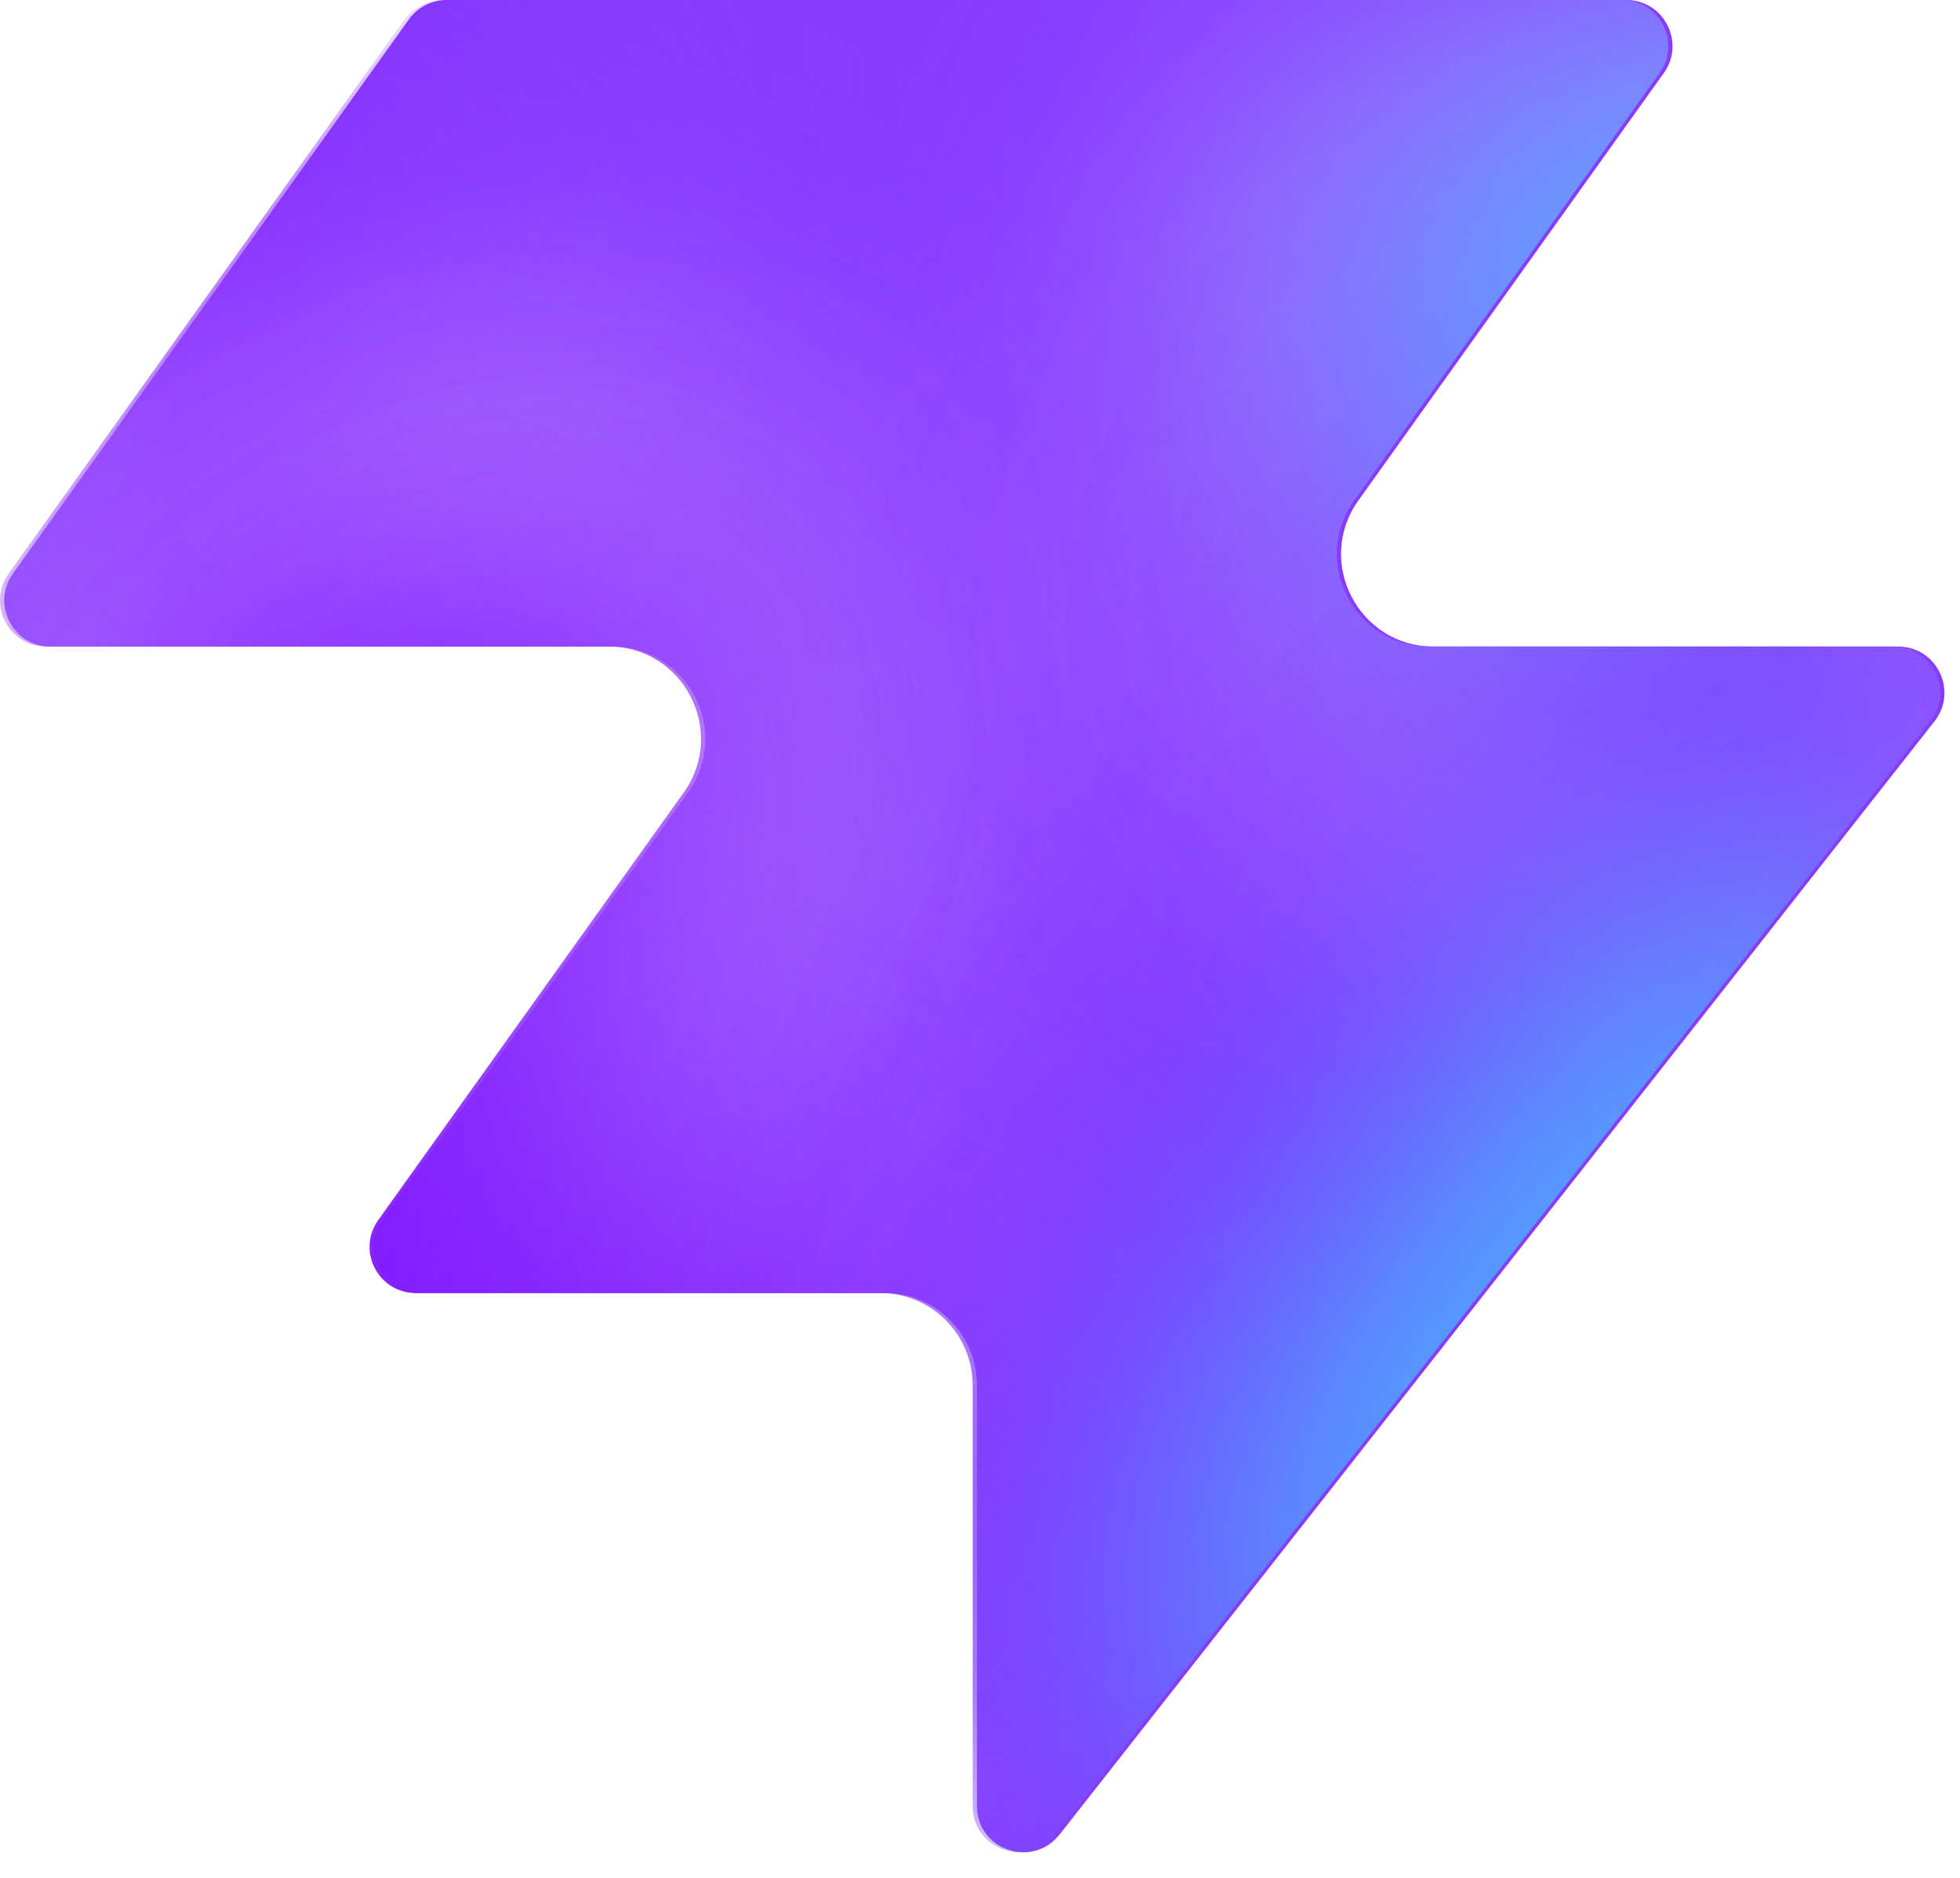
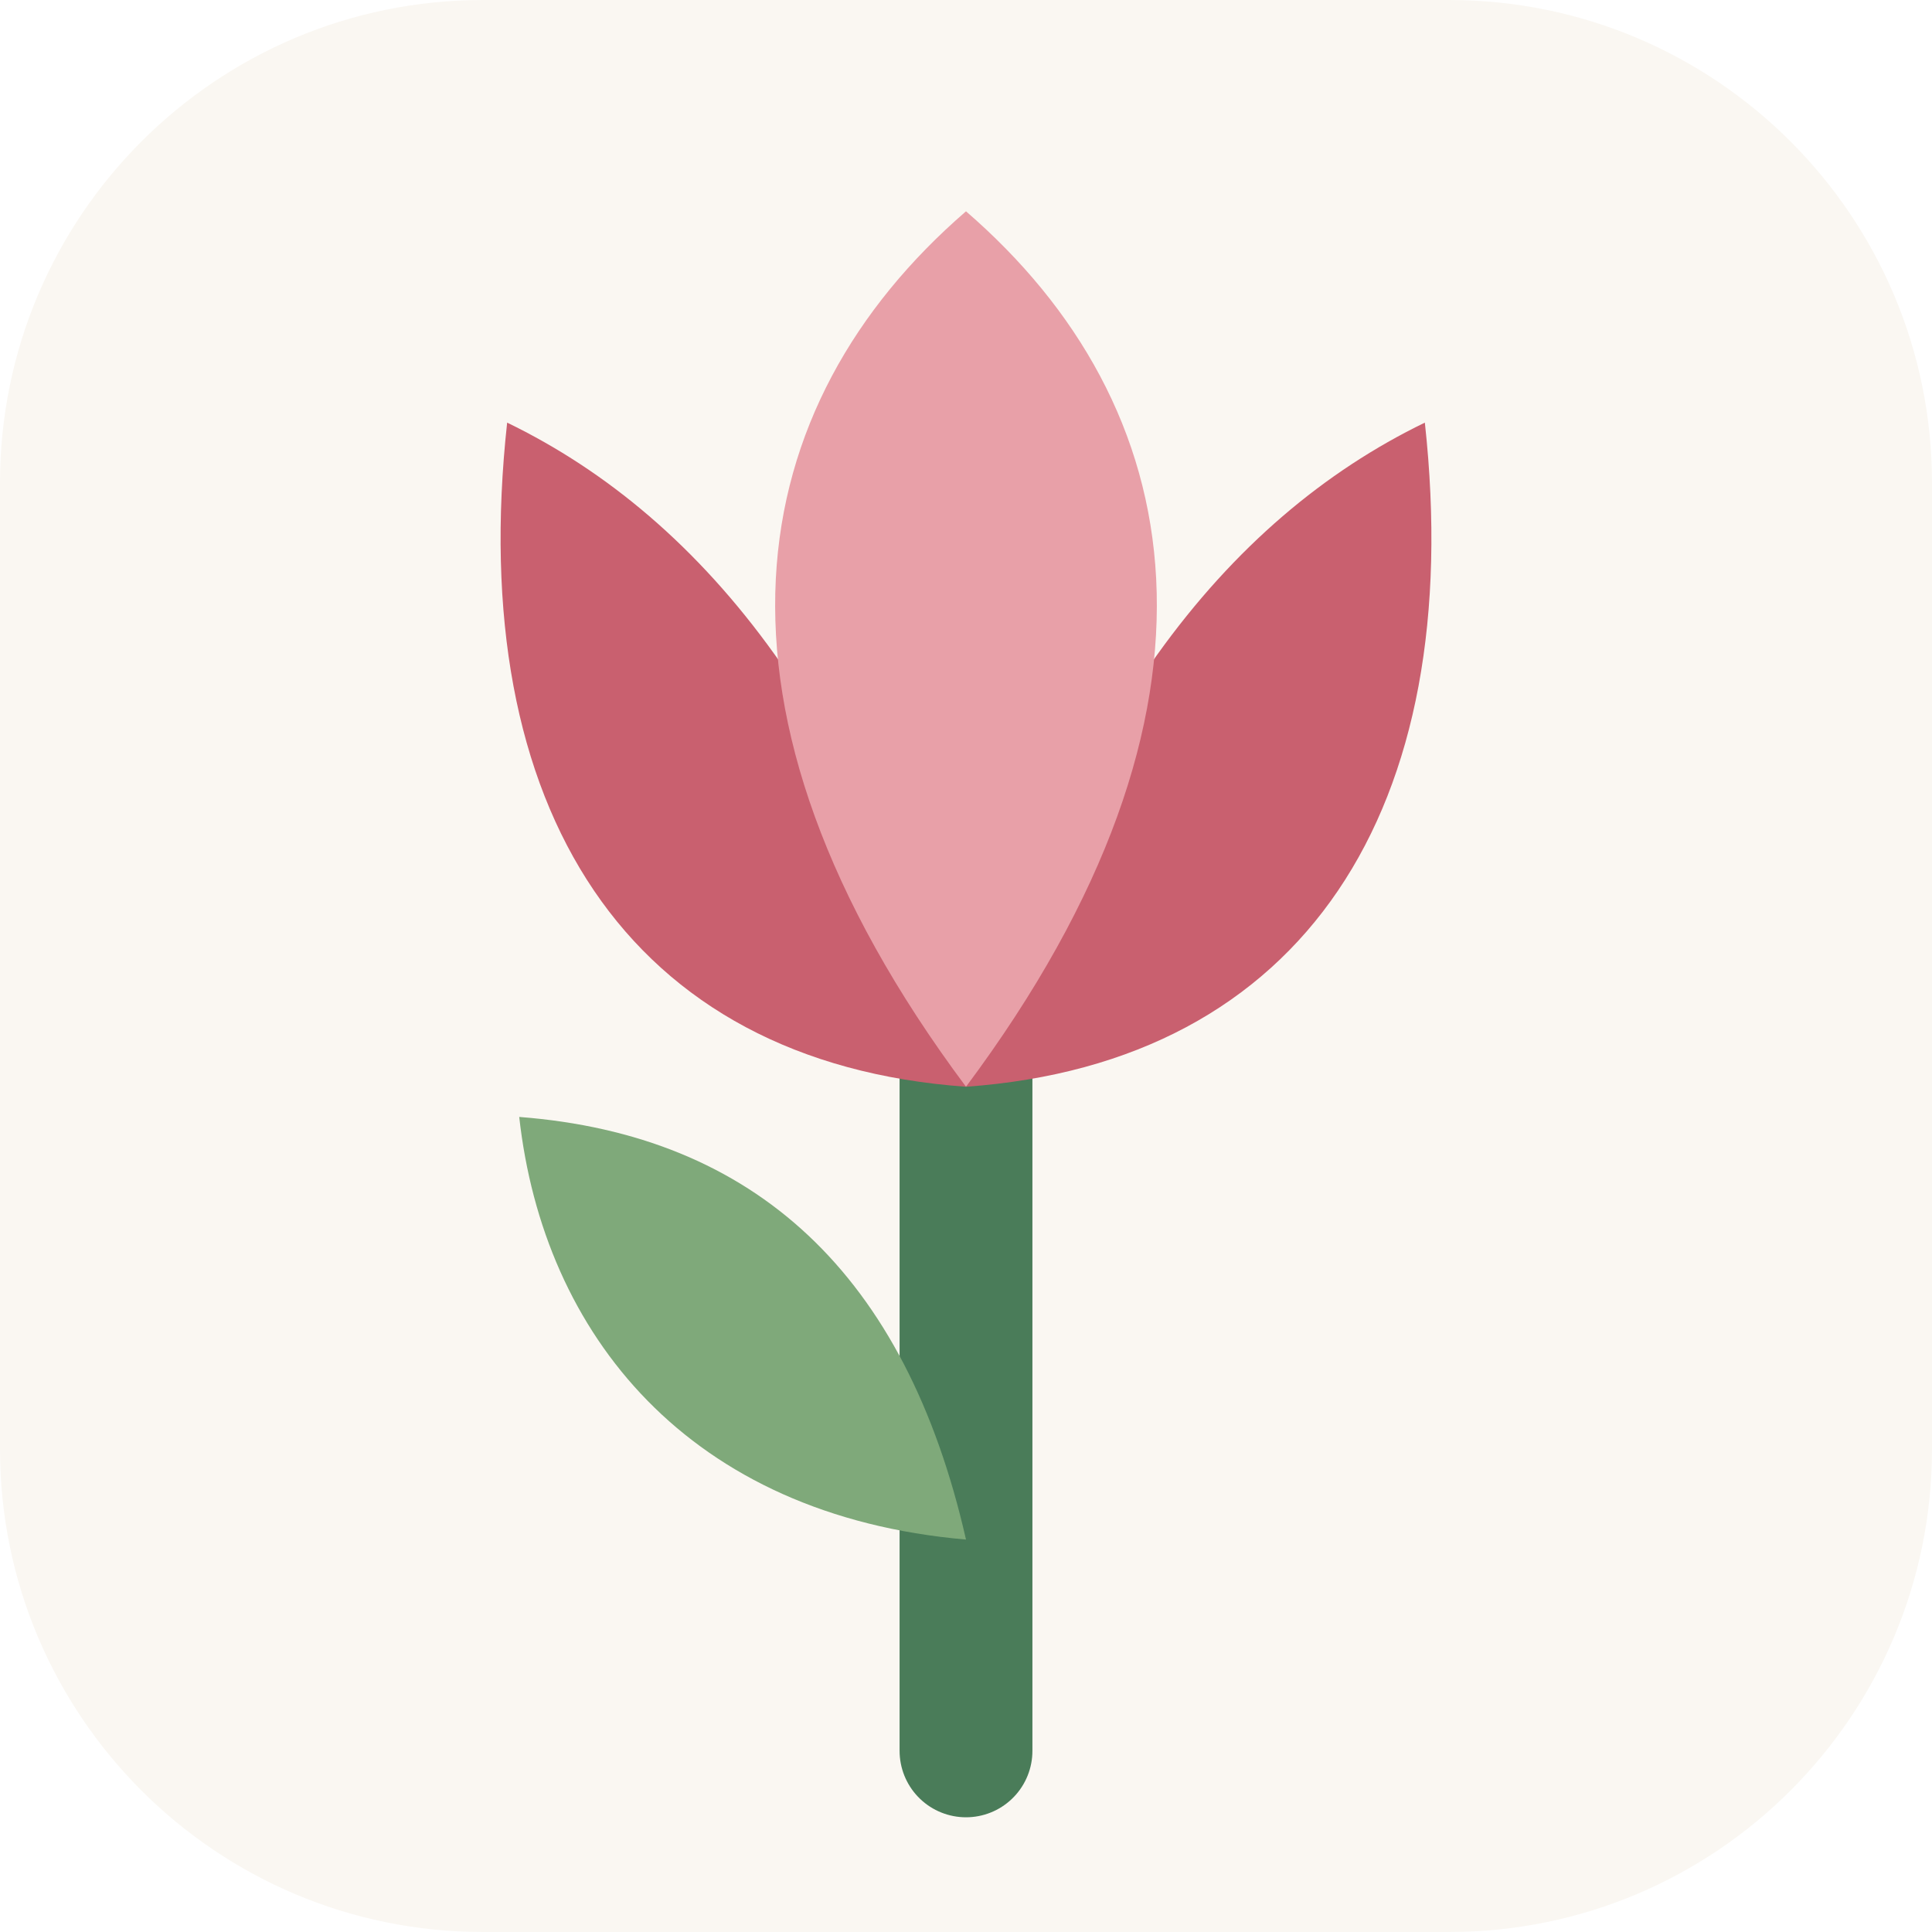
- <svg xmlns="http://www.w3.org/2000/svg" width="48" height="46" fill="none" viewBox="0 0 48 46">
-   <path fill="#863bff" d="M25.946 44.938c-.664.845-2.021.375-2.021-.698V33.937a2.26 2.26 0 0 0-2.262-2.262H10.287c-.92 0-1.456-1.04-.92-1.788l7.48-10.471c1.07-1.497 0-3.578-1.842-3.578H1.237c-.92 0-1.456-1.04-.92-1.788L10.013.474c.214-.297.556-.474.92-.474h28.894c.92 0 1.456 1.04.92 1.788l-7.48 10.471c-1.07 1.498 0 3.579 1.842 3.579h11.377c.943 0 1.473 1.088.89 1.83L25.947 44.94z" style="fill:#863bff;fill:color(display-p3 .525 .23 1);fill-opacity:1" />
-   <mask id="a" width="48" height="46" x="0" y="0" maskUnits="userSpaceOnUse" style="mask-type:alpha">
-     <path fill="#000" d="M25.842 44.938c-.664.844-2.021.375-2.021-.698V33.937a2.26 2.26 0 0 0-2.262-2.262H10.183c-.92 0-1.456-1.04-.92-1.788l7.48-10.471c1.07-1.498 0-3.579-1.842-3.579H1.133c-.92 0-1.456-1.04-.92-1.787L9.91.473c.214-.297.556-.474.92-.474h28.894c.92 0 1.456 1.04.92 1.788l-7.48 10.471c-1.07 1.498 0 3.578 1.842 3.578h11.377c.943 0 1.473 1.088.89 1.832L25.843 44.94z" style="fill:#000;fill-opacity:1" />
-   </mask>
-   <g mask="url(#a)">
-     <g filter="url(#b)">
-       <ellipse cx="5.508" cy="14.704" fill="#ede6ff" rx="5.508" ry="14.704" style="fill:#ede6ff;fill:color(display-p3 .927 .903 1);fill-opacity:1" transform="matrix(.00324 1 1 -.00324 -4.47 31.516)" />
-     </g>
-     <g filter="url(#c)">
-       <ellipse cx="10.399" cy="29.851" fill="#ede6ff" rx="10.399" ry="29.851" style="fill:#ede6ff;fill:color(display-p3 .927 .903 1);fill-opacity:1" transform="matrix(.00324 1 1 -.00324 -39.328 7.883)" />
-     </g>
-     <g filter="url(#d)">
-       <ellipse cx="5.508" cy="30.487" fill="#7e14ff" rx="5.508" ry="30.487" style="fill:#7e14ff;fill:color(display-p3 .492 .077 1);fill-opacity:1" transform="rotate(89.814 -25.913 -14.639)scale(1 -1)" />
-     </g>
-     <g filter="url(#e)">
-       <ellipse cx="5.508" cy="30.599" fill="#7e14ff" rx="5.508" ry="30.599" style="fill:#7e14ff;fill:color(display-p3 .492 .077 1);fill-opacity:1" transform="rotate(89.814 -32.644 -3.334)scale(1 -1)" />
-     </g>
-     <g filter="url(#f)">
-       <ellipse cx="5.508" cy="30.599" fill="#7e14ff" rx="5.508" ry="30.599" style="fill:#7e14ff;fill:color(display-p3 .492 .077 1);fill-opacity:1" transform="matrix(.00324 1 1 -.00324 -34.34 30.47)" />
-     </g>
-     <g filter="url(#g)">
-       <ellipse cx="14.072" cy="22.078" fill="#ede6ff" rx="14.072" ry="22.078" style="fill:#ede6ff;fill:color(display-p3 .927 .903 1);fill-opacity:1" transform="rotate(93.35 24.506 48.493)scale(-1 1)" />
-     </g>
-     <g filter="url(#h)">
-       <ellipse cx="3.47" cy="21.501" fill="#7e14ff" rx="3.47" ry="21.501" style="fill:#7e14ff;fill:color(display-p3 .492 .077 1);fill-opacity:1" transform="rotate(89.009 28.708 47.59)scale(-1 1)" />
-     </g>
-     <g filter="url(#i)">
-       <ellipse cx="3.47" cy="21.501" fill="#7e14ff" rx="3.47" ry="21.501" style="fill:#7e14ff;fill:color(display-p3 .492 .077 1);fill-opacity:1" transform="rotate(89.009 28.708 47.59)scale(-1 1)" />
-     </g>
-     <g filter="url(#j)">
-       <ellipse cx=".387" cy="8.972" fill="#7e14ff" rx="4.407" ry="29.108" style="fill:#7e14ff;fill:color(display-p3 .492 .077 1);fill-opacity:1" transform="rotate(39.51 .387 8.972)" />
-     </g>
-     <g filter="url(#k)">
-       <ellipse cx="47.523" cy="-6.092" fill="#7e14ff" rx="4.407" ry="29.108" style="fill:#7e14ff;fill:color(display-p3 .492 .077 1);fill-opacity:1" transform="rotate(37.892 47.523 -6.092)" />
-     </g>
-     <g filter="url(#l)">
-       <ellipse cx="41.412" cy="6.333" fill="#47bfff" rx="5.971" ry="9.665" style="fill:#47bfff;fill:color(display-p3 .28 .748 1);fill-opacity:1" transform="rotate(37.892 41.412 6.333)" />
-     </g>
-     <g filter="url(#m)">
-       <ellipse cx="-1.879" cy="38.332" fill="#7e14ff" rx="4.407" ry="29.108" style="fill:#7e14ff;fill:color(display-p3 .492 .077 1);fill-opacity:1" transform="rotate(37.892 -1.88 38.332)" />
-     </g>
-     <g filter="url(#n)">
-       <ellipse cx="-1.879" cy="38.332" fill="#7e14ff" rx="4.407" ry="29.108" style="fill:#7e14ff;fill:color(display-p3 .492 .077 1);fill-opacity:1" transform="rotate(37.892 -1.88 38.332)" />
-     </g>
-     <g filter="url(#o)">
-       <ellipse cx="35.651" cy="29.907" fill="#7e14ff" rx="4.407" ry="29.108" style="fill:#7e14ff;fill:color(display-p3 .492 .077 1);fill-opacity:1" transform="rotate(37.892 35.651 29.907)" />
-     </g>
-     <g filter="url(#p)">
-       <ellipse cx="38.418" cy="32.4" fill="#47bfff" rx="5.971" ry="15.297" style="fill:#47bfff;fill:color(display-p3 .28 .748 1);fill-opacity:1" transform="rotate(37.892 38.418 32.4)" />
-     </g>
-   </g>
-   <defs>
-     <filter id="b" width="60.045" height="41.654" x="-19.77" y="16.149" color-interpolation-filters="sRGB" filterUnits="userSpaceOnUse">
-       <feFlood flood-opacity="0" result="BackgroundImageFix" />
-       <feBlend in="SourceGraphic" in2="BackgroundImageFix" result="shape" />
-       <feGaussianBlur result="effect1_foregroundBlur_2002_17158" stdDeviation="7.659" />
-     </filter>
-     <filter id="c" width="90.34" height="51.437" x="-54.613" y="-7.533" color-interpolation-filters="sRGB" filterUnits="userSpaceOnUse">
-       <feFlood flood-opacity="0" result="BackgroundImageFix" />
-       <feBlend in="SourceGraphic" in2="BackgroundImageFix" result="shape" />
-       <feGaussianBlur result="effect1_foregroundBlur_2002_17158" stdDeviation="7.659" />
-     </filter>
-     <filter id="d" width="79.355" height="29.4" x="-49.64" y="2.03" color-interpolation-filters="sRGB" filterUnits="userSpaceOnUse">
-       <feFlood flood-opacity="0" result="BackgroundImageFix" />
-       <feBlend in="SourceGraphic" in2="BackgroundImageFix" result="shape" />
-       <feGaussianBlur result="effect1_foregroundBlur_2002_17158" stdDeviation="4.596" />
-     </filter>
-     <filter id="e" width="79.579" height="29.4" x="-45.045" y="20.029" color-interpolation-filters="sRGB" filterUnits="userSpaceOnUse">
-       <feFlood flood-opacity="0" result="BackgroundImageFix" />
-       <feBlend in="SourceGraphic" in2="BackgroundImageFix" result="shape" />
-       <feGaussianBlur result="effect1_foregroundBlur_2002_17158" stdDeviation="4.596" />
-     </filter>
-     <filter id="f" width="79.579" height="29.4" x="-43.513" y="21.178" color-interpolation-filters="sRGB" filterUnits="userSpaceOnUse">
-       <feFlood flood-opacity="0" result="BackgroundImageFix" />
-       <feBlend in="SourceGraphic" in2="BackgroundImageFix" result="shape" />
-       <feGaussianBlur result="effect1_foregroundBlur_2002_17158" stdDeviation="4.596" />
-     </filter>
-     <filter id="g" width="74.749" height="58.852" x="15.756" y="-17.901" color-interpolation-filters="sRGB" filterUnits="userSpaceOnUse">
-       <feFlood flood-opacity="0" result="BackgroundImageFix" />
-       <feBlend in="SourceGraphic" in2="BackgroundImageFix" result="shape" />
-       <feGaussianBlur result="effect1_foregroundBlur_2002_17158" stdDeviation="7.659" />
-     </filter>
-     <filter id="h" width="61.377" height="25.362" x="23.548" y="2.284" color-interpolation-filters="sRGB" filterUnits="userSpaceOnUse">
-       <feFlood flood-opacity="0" result="BackgroundImageFix" />
-       <feBlend in="SourceGraphic" in2="BackgroundImageFix" result="shape" />
-       <feGaussianBlur result="effect1_foregroundBlur_2002_17158" stdDeviation="4.596" />
-     </filter>
-     <filter id="i" width="61.377" height="25.362" x="23.548" y="2.284" color-interpolation-filters="sRGB" filterUnits="userSpaceOnUse">
-       <feFlood flood-opacity="0" result="BackgroundImageFix" />
-       <feBlend in="SourceGraphic" in2="BackgroundImageFix" result="shape" />
-       <feGaussianBlur result="effect1_foregroundBlur_2002_17158" stdDeviation="4.596" />
-     </filter>
-     <filter id="j" width="56.045" height="63.649" x="-27.636" y="-22.853" color-interpolation-filters="sRGB" filterUnits="userSpaceOnUse">
-       <feFlood flood-opacity="0" result="BackgroundImageFix" />
-       <feBlend in="SourceGraphic" in2="BackgroundImageFix" result="shape" />
-       <feGaussianBlur result="effect1_foregroundBlur_2002_17158" stdDeviation="4.596" />
-     </filter>
-     <filter id="k" width="54.814" height="64.646" x="20.116" y="-38.415" color-interpolation-filters="sRGB" filterUnits="userSpaceOnUse">
-       <feFlood flood-opacity="0" result="BackgroundImageFix" />
-       <feBlend in="SourceGraphic" in2="BackgroundImageFix" result="shape" />
-       <feGaussianBlur result="effect1_foregroundBlur_2002_17158" stdDeviation="4.596" />
-     </filter>
-     <filter id="l" width="33.541" height="35.313" x="24.641" y="-11.323" color-interpolation-filters="sRGB" filterUnits="userSpaceOnUse">
-       <feFlood flood-opacity="0" result="BackgroundImageFix" />
-       <feBlend in="SourceGraphic" in2="BackgroundImageFix" result="shape" />
-       <feGaussianBlur result="effect1_foregroundBlur_2002_17158" stdDeviation="4.596" />
-     </filter>
-     <filter id="m" width="54.814" height="64.646" x="-29.286" y="6.009" color-interpolation-filters="sRGB" filterUnits="userSpaceOnUse">
-       <feFlood flood-opacity="0" result="BackgroundImageFix" />
-       <feBlend in="SourceGraphic" in2="BackgroundImageFix" result="shape" />
-       <feGaussianBlur result="effect1_foregroundBlur_2002_17158" stdDeviation="4.596" />
-     </filter>
-     <filter id="n" width="54.814" height="64.646" x="-29.286" y="6.009" color-interpolation-filters="sRGB" filterUnits="userSpaceOnUse">
-       <feFlood flood-opacity="0" result="BackgroundImageFix" />
-       <feBlend in="SourceGraphic" in2="BackgroundImageFix" result="shape" />
-       <feGaussianBlur result="effect1_foregroundBlur_2002_17158" stdDeviation="4.596" />
-     </filter>
-     <filter id="o" width="54.814" height="64.646" x="8.244" y="-2.416" color-interpolation-filters="sRGB" filterUnits="userSpaceOnUse">
-       <feFlood flood-opacity="0" result="BackgroundImageFix" />
-       <feBlend in="SourceGraphic" in2="BackgroundImageFix" result="shape" />
-       <feGaussianBlur result="effect1_foregroundBlur_2002_17158" stdDeviation="4.596" />
-     </filter>
-     <filter id="p" width="39.409" height="43.623" x="18.713" y="10.588" color-interpolation-filters="sRGB" filterUnits="userSpaceOnUse">
-       <feFlood flood-opacity="0" result="BackgroundImageFix" />
-       <feBlend in="SourceGraphic" in2="BackgroundImageFix" result="shape" />
-       <feGaussianBlur result="effect1_foregroundBlur_2002_17158" stdDeviation="4.596" />
-     </filter>
-   </defs>
+ <svg xmlns="http://www.w3.org/2000/svg" viewBox="0 0 32 32">
+   <rect width="32" height="32" rx="8" fill="#FAF7F2" />
+   <path d="M16 17.5V29" stroke="#4A7C59" stroke-width="2.2" stroke-linecap="round" fill="none" />
+   <path d="M16 25.5c-4.6-.4-7-3.4-7.4-7 3.9.3 6.4 2.6 7.4 7Z" fill="#7FA97A" />
+   <path d="M16 18c-5.6-.4-8.3-4.6-7.6-11 3.3 1.6 6 5 7.6 11Z" fill="#C9606F" />
+   <path d="M16 18c5.6-.4 8.3-4.6 7.6-11-3.3 1.6-6 5-7.6 11Z" fill="#C9606F" />
+   <path d="M16 3.5c3.7 3.2 4.7 8.2 0 14.5-4.7-6.3-3.7-11.3 0-14.5Z" fill="#E8A0A8" />
</svg>
